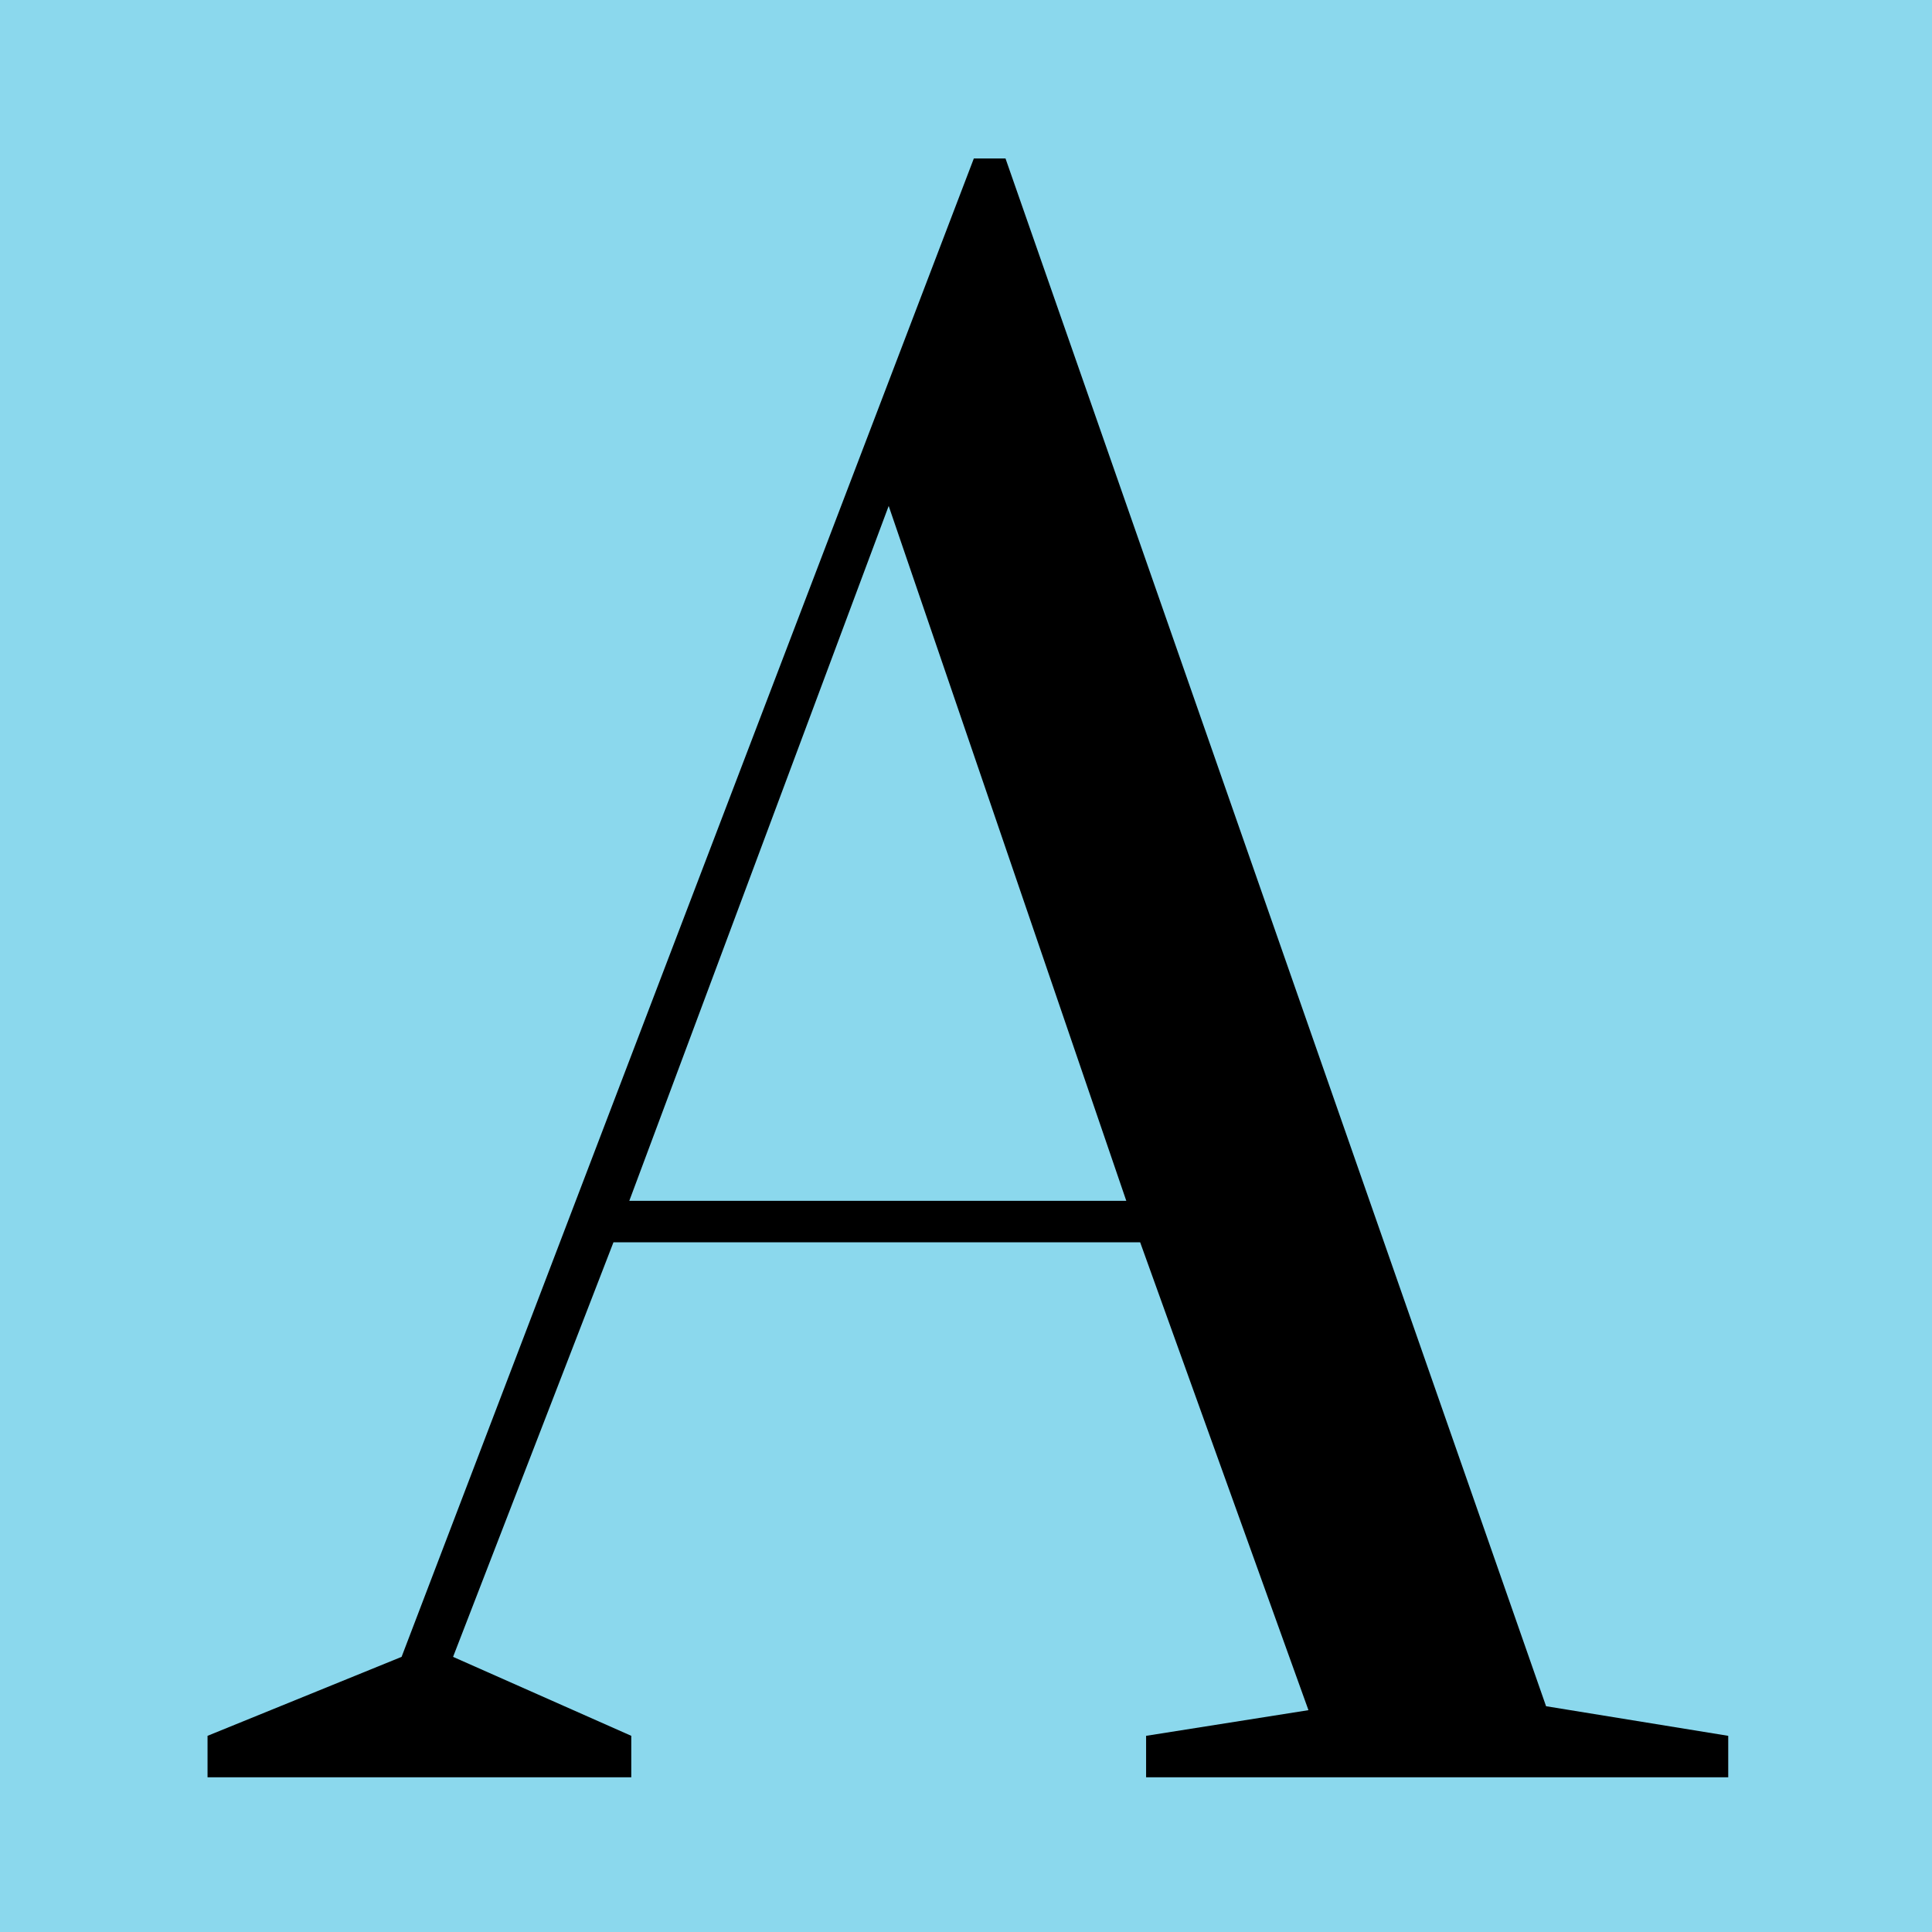
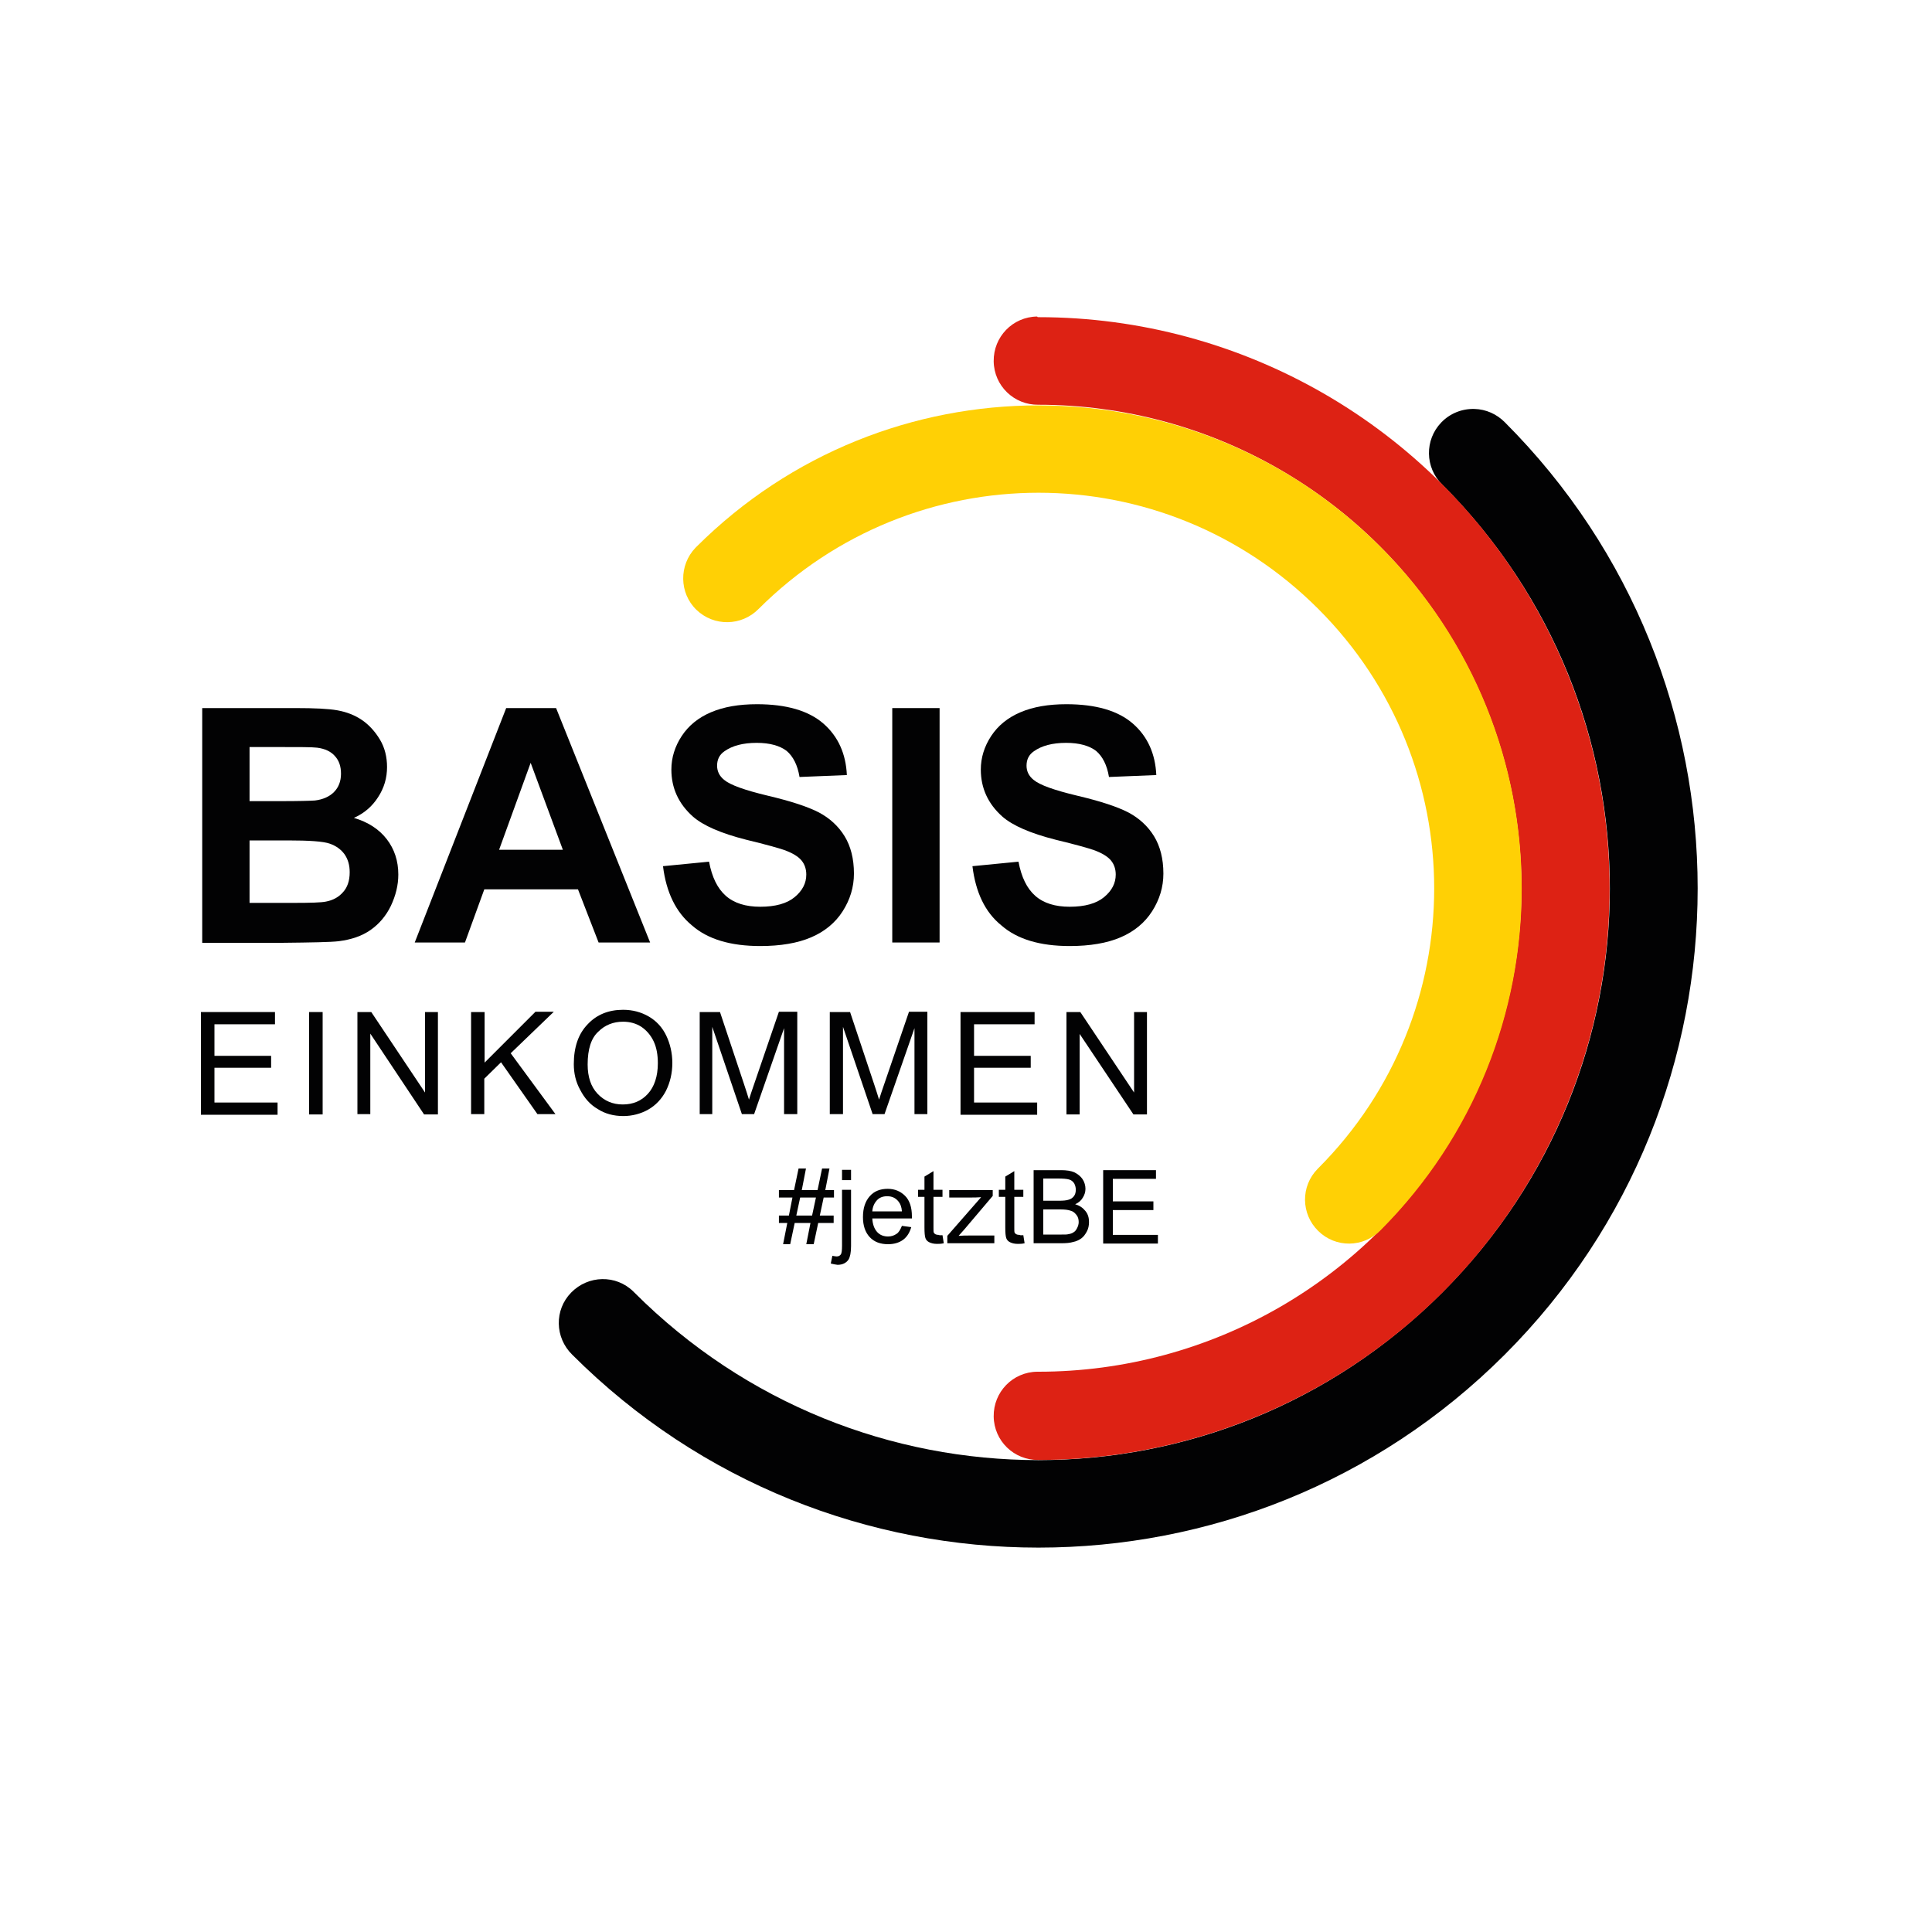
- <svg xmlns="http://www.w3.org/2000/svg" width="512" height="512" viewBox="0 0 512 512" fill="none">
-   <rect width="512" height="512" fill="#8BD8ED" />
-   <path d="M55 471V460.013L106.424 439.087L258.074 42H266.47L409.724 452.166L458 460.013V471H303.727V460.013L346.755 453.212L302.152 329.221H162.572L120.068 439.087L167.294 460.013V471H55ZM166.77 318.234H298.479L235.51 134.078L166.77 318.234Z" fill="black" />
+ <svg xmlns="http://www.w3.org/2000/svg" version="1.1" id="Ebene_1" x="0px" y="0px" viewBox="0 0 600 600" style="enable-background:new 0 0 600 600;" xml:space="preserve">
+   <style type="text/css">
+ 	.st0{fill:#020203;}
+ 	.st1{fill:#DD2214;}
+ 	.st2{fill:#FFD005;}
+ </style>
+   <g>
+     <path class="st0" d="M62.8,219.9h29.1c5.8,0,10.1,0.2,12.9,0.7c2.8,0.5,5.4,1.5,7.6,3s4.1,3.6,5.6,6.1c1.5,2.5,2.2,5.4,2.2,8.5   c0,3.4-0.9,6.5-2.8,9.4c-1.8,2.8-4.3,5-7.5,6.4c4.4,1.3,7.8,3.5,10.2,6.6c2.4,3.1,3.6,6.8,3.6,11c0,3.3-0.8,6.5-2.3,9.7   c-1.5,3.1-3.6,5.6-6.3,7.5c-2.7,1.9-6,3-9.9,3.5c-2.5,0.3-8.4,0.4-17.7,0.5H62.8V219.9z M77.5,232v16.8h9.6c5.7,0,9.3-0.1,10.7-0.2   c2.5-0.3,4.5-1.2,5.9-2.6c1.4-1.4,2.2-3.3,2.2-5.7c0-2.3-0.6-4.1-1.9-5.5c-1.2-1.4-3.1-2.3-5.5-2.6c-1.5-0.2-5.6-0.2-12.6-0.2H77.5   z M77.5,260.9v19.5h13.6c5.3,0,8.7-0.1,10.1-0.4c2.2-0.4,4-1.4,5.3-2.9c1.4-1.5,2.1-3.6,2.1-6.2c0-2.2-0.5-4-1.6-5.6   c-1.1-1.5-2.6-2.6-4.6-3.3c-2-0.7-6.3-1-13-1H77.5z" />
+     <path class="st0" d="M201.9,292.7h-16l-6.4-16.5h-29.1l-6,16.5h-15.6l28.4-72.8h15.5L201.9,292.7z M174.8,263.9l-10-27l-9.8,27   H174.8z" />
+     <path class="st0" d="M205.9,269l14.3-1.4c0.9,4.8,2.6,8.3,5.2,10.6c2.6,2.3,6.2,3.4,10.7,3.4c4.7,0,8.3-1,10.7-3   c2.4-2,3.6-4.3,3.6-7c0-1.7-0.5-3.2-1.5-4.4c-1-1.2-2.8-2.3-5.3-3.2c-1.7-0.6-5.6-1.7-11.8-3.2c-7.9-2-13.4-4.4-16.6-7.2   c-4.5-4-6.7-8.9-6.7-14.6c0-3.7,1.1-7.2,3.2-10.4c2.1-3.2,5.1-5.7,9.1-7.4s8.7-2.5,14.3-2.5c9.1,0,16,2,20.6,6s7,9.4,7.3,16   l-14.7,0.6c-0.6-3.7-2-6.4-4-8.1c-2.1-1.6-5.2-2.5-9.3-2.5c-4.3,0-7.6,0.9-10,2.6c-1.6,1.1-2.3,2.6-2.3,4.5c0,1.7,0.7,3.2,2.2,4.4   c1.9,1.6,6.4,3.2,13.5,4.9c7.2,1.7,12.4,3.4,15.9,5.2c3.4,1.8,6.1,4.3,8,7.4c1.9,3.1,2.9,7,2.9,11.6c0,4.2-1.2,8.1-3.5,11.7   c-2.3,3.6-5.6,6.3-9.8,8.1s-9.5,2.7-15.8,2.7c-9.2,0-16.3-2.1-21.2-6.4C209.9,283.3,206.9,277.1,205.9,269z" />
+     <path class="st0" d="M277.1,292.7v-72.8h14.7v72.8H277.1z" />
+     <path class="st0" d="M302,269l14.3-1.4c0.9,4.8,2.6,8.3,5.2,10.6c2.6,2.3,6.2,3.4,10.7,3.4c4.7,0,8.3-1,10.7-3c2.4-2,3.6-4.3,3.6-7   c0-1.7-0.5-3.2-1.5-4.4c-1-1.2-2.8-2.3-5.3-3.2c-1.7-0.6-5.6-1.7-11.8-3.2c-7.9-2-13.4-4.4-16.6-7.2c-4.5-4-6.7-8.9-6.7-14.6   c0-3.7,1.1-7.2,3.2-10.4c2.1-3.2,5.1-5.7,9.1-7.4s8.7-2.5,14.3-2.5c9.1,0,16,2,20.6,6s7,9.4,7.3,16l-14.7,0.6c-0.6-3.7-2-6.4-4-8.1   c-2.1-1.6-5.2-2.5-9.3-2.5c-4.3,0-7.6,0.9-10,2.6c-1.6,1.1-2.3,2.6-2.3,4.5c0,1.7,0.7,3.2,2.2,4.4c1.9,1.6,6.4,3.2,13.5,4.9   c7.2,1.7,12.4,3.4,15.9,5.2c3.4,1.8,6.1,4.3,8,7.4c1.9,3.1,2.9,7,2.9,11.6c0,4.2-1.2,8.1-3.5,11.7c-2.3,3.6-5.6,6.3-9.8,8.1   s-9.5,2.7-15.8,2.7c-9.2,0-16.3-2.1-21.2-6.4C305.9,283.3,303,277.1,302,269z" />
+     <path class="st0" d="M62.4,346.1v-31.8h23v3.8H66.6v9.8h17.6v3.7H66.6v10.8h19.6v3.8H62.4z" />
+     <path class="st0" d="M96,346.1v-31.8h4.2v31.8H96z" />
+     <path class="st0" d="M111,346.1v-31.8h4.3l16.7,25v-25h4v31.8h-4.3L115,321v25H111z" />
+     <path class="st0" d="M146.3,346.1v-31.8h4.2V330l15.8-15.8h5.7l-13.4,12.9l13.9,18.9h-5.6l-11.3-16.1l-5.2,5.1v11H146.3z" />
+     <path class="st0" d="M178.2,330.5c0-5.3,1.4-9.4,4.3-12.4c2.8-3,6.5-4.5,11-4.5c2.9,0,5.6,0.7,8,2.1c2.4,1.4,4.2,3.4,5.4,5.9   s1.9,5.4,1.9,8.5c0,3.2-0.7,6.1-2,8.7c-1.3,2.5-3.2,4.5-5.5,5.8s-5,2-7.7,2c-3,0-5.7-0.7-8-2.2c-2.4-1.4-4.1-3.4-5.4-5.9   C178.8,336,178.2,333.3,178.2,330.5z M182.5,330.6c0,3.8,1,6.9,3.1,9.1c2.1,2.2,4.7,3.3,7.8,3.3c3.2,0,5.8-1.1,7.8-3.3   c2-2.2,3.1-5.4,3.1-9.5c0-2.6-0.4-4.9-1.3-6.8c-0.9-1.9-2.2-3.4-3.8-4.5c-1.7-1.1-3.6-1.6-5.7-1.6c-3,0-5.6,1-7.7,3.1   C183.6,322.4,182.5,325.8,182.5,330.6z" />
+     <path class="st0" d="M217.3,346.1v-31.8h6.3l7.5,22.5c0.7,2.1,1.2,3.7,1.5,4.7c0.4-1.2,0.9-2.9,1.7-5.1l7.6-22.2h5.7v31.8h-4.1   v-26.7l-9.3,26.7h-3.8l-9.2-27.1v27.1H217.3z" />
+     <path class="st0" d="M257.7,346.1v-31.8h6.3l7.5,22.5c0.7,2.1,1.2,3.7,1.5,4.7c0.4-1.2,0.9-2.9,1.7-5.1l7.6-22.2h5.7v31.8H284   v-26.7l-9.3,26.7H271l-9.2-27.1v27.1H257.7z" />
+     <path class="st0" d="M298.3,346.1v-31.8h23v3.8h-18.8v9.8h17.6v3.7h-17.6v10.8h19.6v3.8H298.3z" />
+     <path class="st0" d="M331.2,346.1v-31.8h4.3l16.7,25v-25h4v31.8H352l-16.7-25v25H331.2z" />
+   </g>
+   <g>
+     <path class="st0" d="M243.2,386.4l1.3-6.6h-2.6v-2.3h3.1l1.1-5.6h-4.2v-2.3h4.7l1.4-6.7h2.3l-1.3,6.7h4.9l1.4-6.7h2.3l-1.3,6.7h2.7   v2.3h-3.2l-1.2,5.6h4.3v2.3h-4.8l-1.4,6.6h-2.3l1.3-6.6h-4.9l-1.4,6.6H243.2z M247.3,377.5h4.9l1.2-5.6h-4.9L247.3,377.5z" />
+     <path class="st0" d="M258,392.4l0.5-2.4c0.6,0.1,1,0.2,1.3,0.2c0.6,0,1-0.2,1.3-0.6s0.4-1.3,0.4-2.8v-17.3h2.8V387   c0,2-0.3,3.4-0.8,4.2c-0.7,1-1.8,1.6-3.4,1.6C259.4,392.7,258.7,392.6,258,392.4z M261.5,366.5v-3.2h2.8v3.2H261.5z" />
+     <path class="st0" d="M280.1,380.7l2.9,0.4c-0.5,1.7-1.3,3-2.5,3.9c-1.2,0.9-2.8,1.4-4.7,1.4c-2.4,0-4.3-0.7-5.7-2.2   s-2.1-3.6-2.1-6.2c0-2.8,0.7-4.9,2.1-6.5s3.3-2.3,5.6-2.3c2.2,0,4,0.8,5.4,2.2s2.1,3.6,2.1,6.3c0,0.2,0,0.4,0,0.7h-12.3   c0.1,1.8,0.6,3.2,1.5,4.2c0.9,1,2.1,1.4,3.4,1.4c1,0,1.9-0.3,2.6-0.8C279.1,382.8,279.6,381.9,280.1,380.7z M270.9,376.2h9.2   c-0.1-1.4-0.5-2.4-1.1-3.1c-0.9-1.1-2-1.6-3.5-1.6c-1.3,0-2.4,0.4-3.2,1.3S271,374.8,270.9,376.2z" />
+     <path class="st0" d="M292.7,383.6l0.4,2.5c-0.8,0.2-1.5,0.2-2.1,0.2c-1,0-1.8-0.2-2.4-0.5s-1-0.7-1.2-1.3s-0.3-1.6-0.3-3.3v-9.5h-2   v-2.2h2v-4.1l2.8-1.7v5.8h2.8v2.2h-2.8v9.6c0,0.8,0,1.3,0.1,1.5c0.1,0.2,0.3,0.4,0.5,0.5c0.2,0.1,0.5,0.2,1,0.2   C291.8,383.7,292.2,383.6,292.7,383.6z" />
+     <path class="st0" d="M294.2,386.1v-2.3l10.5-12c-1.2,0.1-2.2,0.1-3.2,0.1h-6.7v-2.3h13.5v1.8l-8.9,10.5l-1.7,1.9   c1.3-0.1,2.4-0.1,3.5-0.1h7.6v2.4H294.2z" />
+     <path class="st0" d="M317.8,383.6l0.4,2.5c-0.8,0.2-1.5,0.2-2.1,0.2c-1,0-1.8-0.2-2.4-0.5s-1-0.7-1.2-1.3s-0.3-1.6-0.3-3.3v-9.5h-2   v-2.2h2v-4.1l2.8-1.7v5.8h2.8v2.2H315v9.6c0,0.8,0,1.3,0.1,1.5c0.1,0.2,0.3,0.4,0.5,0.5c0.2,0.1,0.5,0.2,1,0.2   C316.9,383.7,317.3,383.6,317.8,383.6z" />
+     <path class="st0" d="M321,386.1v-22.7h8.5c1.7,0,3.1,0.2,4.2,0.7c1,0.5,1.9,1.2,2.5,2.1s0.9,2,0.9,3c0,1-0.3,1.9-0.8,2.7   c-0.5,0.9-1.3,1.6-2.4,2.1c1.4,0.4,2.4,1.1,3.2,2.1s1.1,2.1,1.1,3.4c0,1.1-0.2,2.1-0.7,3c-0.5,0.9-1,1.6-1.7,2.1   c-0.7,0.5-1.5,0.9-2.5,1.1c-1,0.3-2.2,0.4-3.7,0.4H321z M324,372.9h4.9c1.3,0,2.3-0.1,2.9-0.3c0.8-0.2,1.3-0.6,1.7-1.1   s0.6-1.2,0.6-2c0-0.8-0.2-1.4-0.5-2c-0.4-0.6-0.9-1-1.6-1.2c-0.7-0.2-1.8-0.3-3.5-0.3H324V372.9z M324,383.4h5.7c1,0,1.7,0,2-0.1   c0.7-0.1,1.3-0.3,1.7-0.6c0.5-0.3,0.8-0.7,1.1-1.3c0.3-0.6,0.5-1.2,0.5-1.9c0-0.8-0.2-1.6-0.7-2.2s-1-1.1-1.8-1.3   c-0.8-0.3-1.9-0.4-3.3-0.4H324V383.4z" />
+     <path class="st0" d="M342.6,386.1v-22.7H359v2.7h-13.4v7h12.6v2.7h-12.6v7.7h14v2.7H342.6z" />
+   </g>
+   <path class="st0" d="M457.9,127c3.6,0.1,6.9,1.6,9.4,4.1c79.9,79.9,79.9,209.7,0,289.6s-209.7,79.9-289.6,0  c-5.4-5.3-5.6-13.9-0.3-19.3c5.3-5.4,13.9-5.6,19.3-0.3c0.1,0.1,0.2,0.2,0.3,0.3c69.4,69.4,181.5,69.4,250.9,0  c69.4-69.4,69.4-181.5,0-250.9c-5.4-5.3-5.5-13.9-0.3-19.3C450.3,128.4,454,126.9,457.9,127z" />
+   <path class="st1" d="M322.5,98.5c63.3,0,122,33.8,153.6,88.7c31.7,54.9,31.7,122.6,0,177.5c-31.6,54.9-90.3,88.7-153.6,88.7  c-7.6,0.1-13.8-5.9-13.9-13.5c-0.1-7.6,5.9-13.8,13.5-13.9c0.1,0,0.3,0,0.4,0c53.6,0,103.2-28.6,129.9-75.1v0l0,0  c26.8-46.5,26.8-103.7,0-150.1l0,0v0c-26.7-46.4-76.3-75.1-129.9-75.1c-7.6,0.1-13.8-5.9-13.9-13.5c-0.1-7.6,5.9-13.8,13.5-13.9  C322.2,98.5,322.3,98.5,322.5,98.5z" />
+   <path class="st2" d="M322.5,125.9c38.5,0,76.9,14.6,106.2,43.9c58.5,58.5,58.5,153.7,0,212.3c-5.3,5.4-13.9,5.5-19.3,0.2  c-5.4-5.3-5.5-13.9-0.2-19.3c0.1-0.1,0.1-0.1,0.2-0.2c48-48.1,48-125.7,0-173.7c-48.1-48.1-125.6-48.1-173.8,0  c-5.3,5.4-13.9,5.5-19.3,0.3s-5.5-13.9-0.3-19.3c0.1-0.1,0.2-0.2,0.3-0.3C245.6,140.6,284,125.9,322.5,125.9z" />
</svg>
